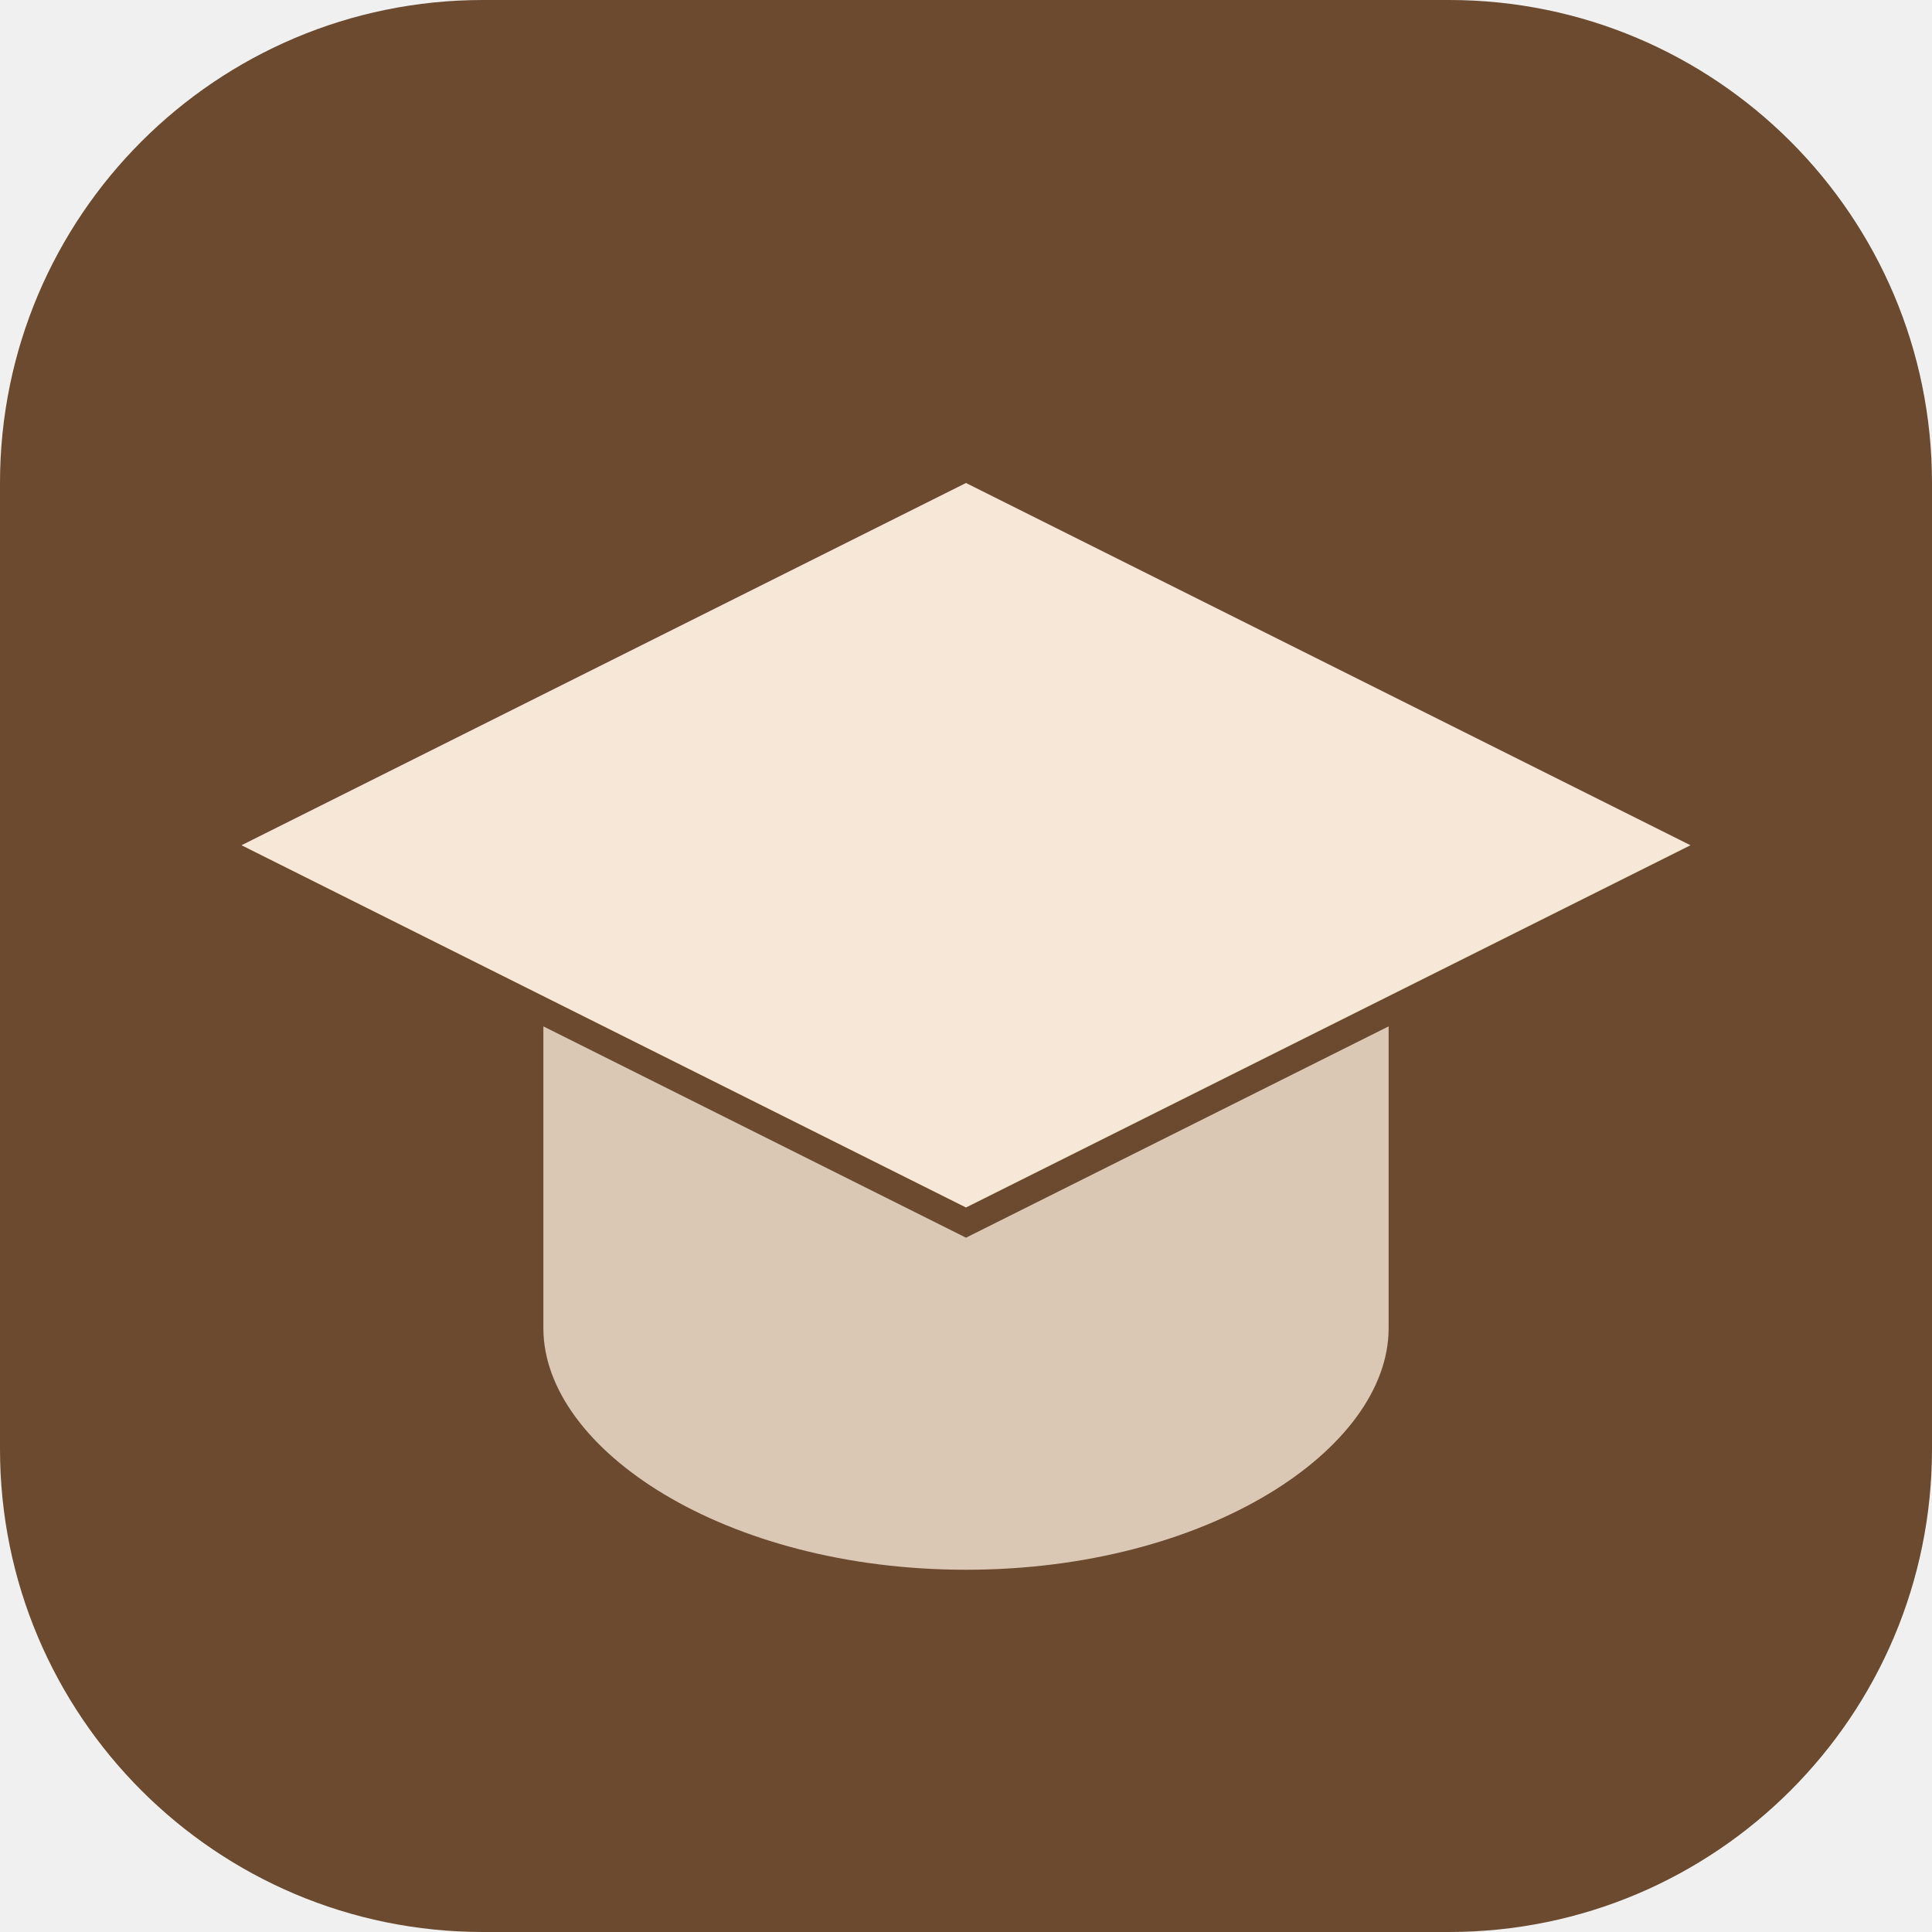
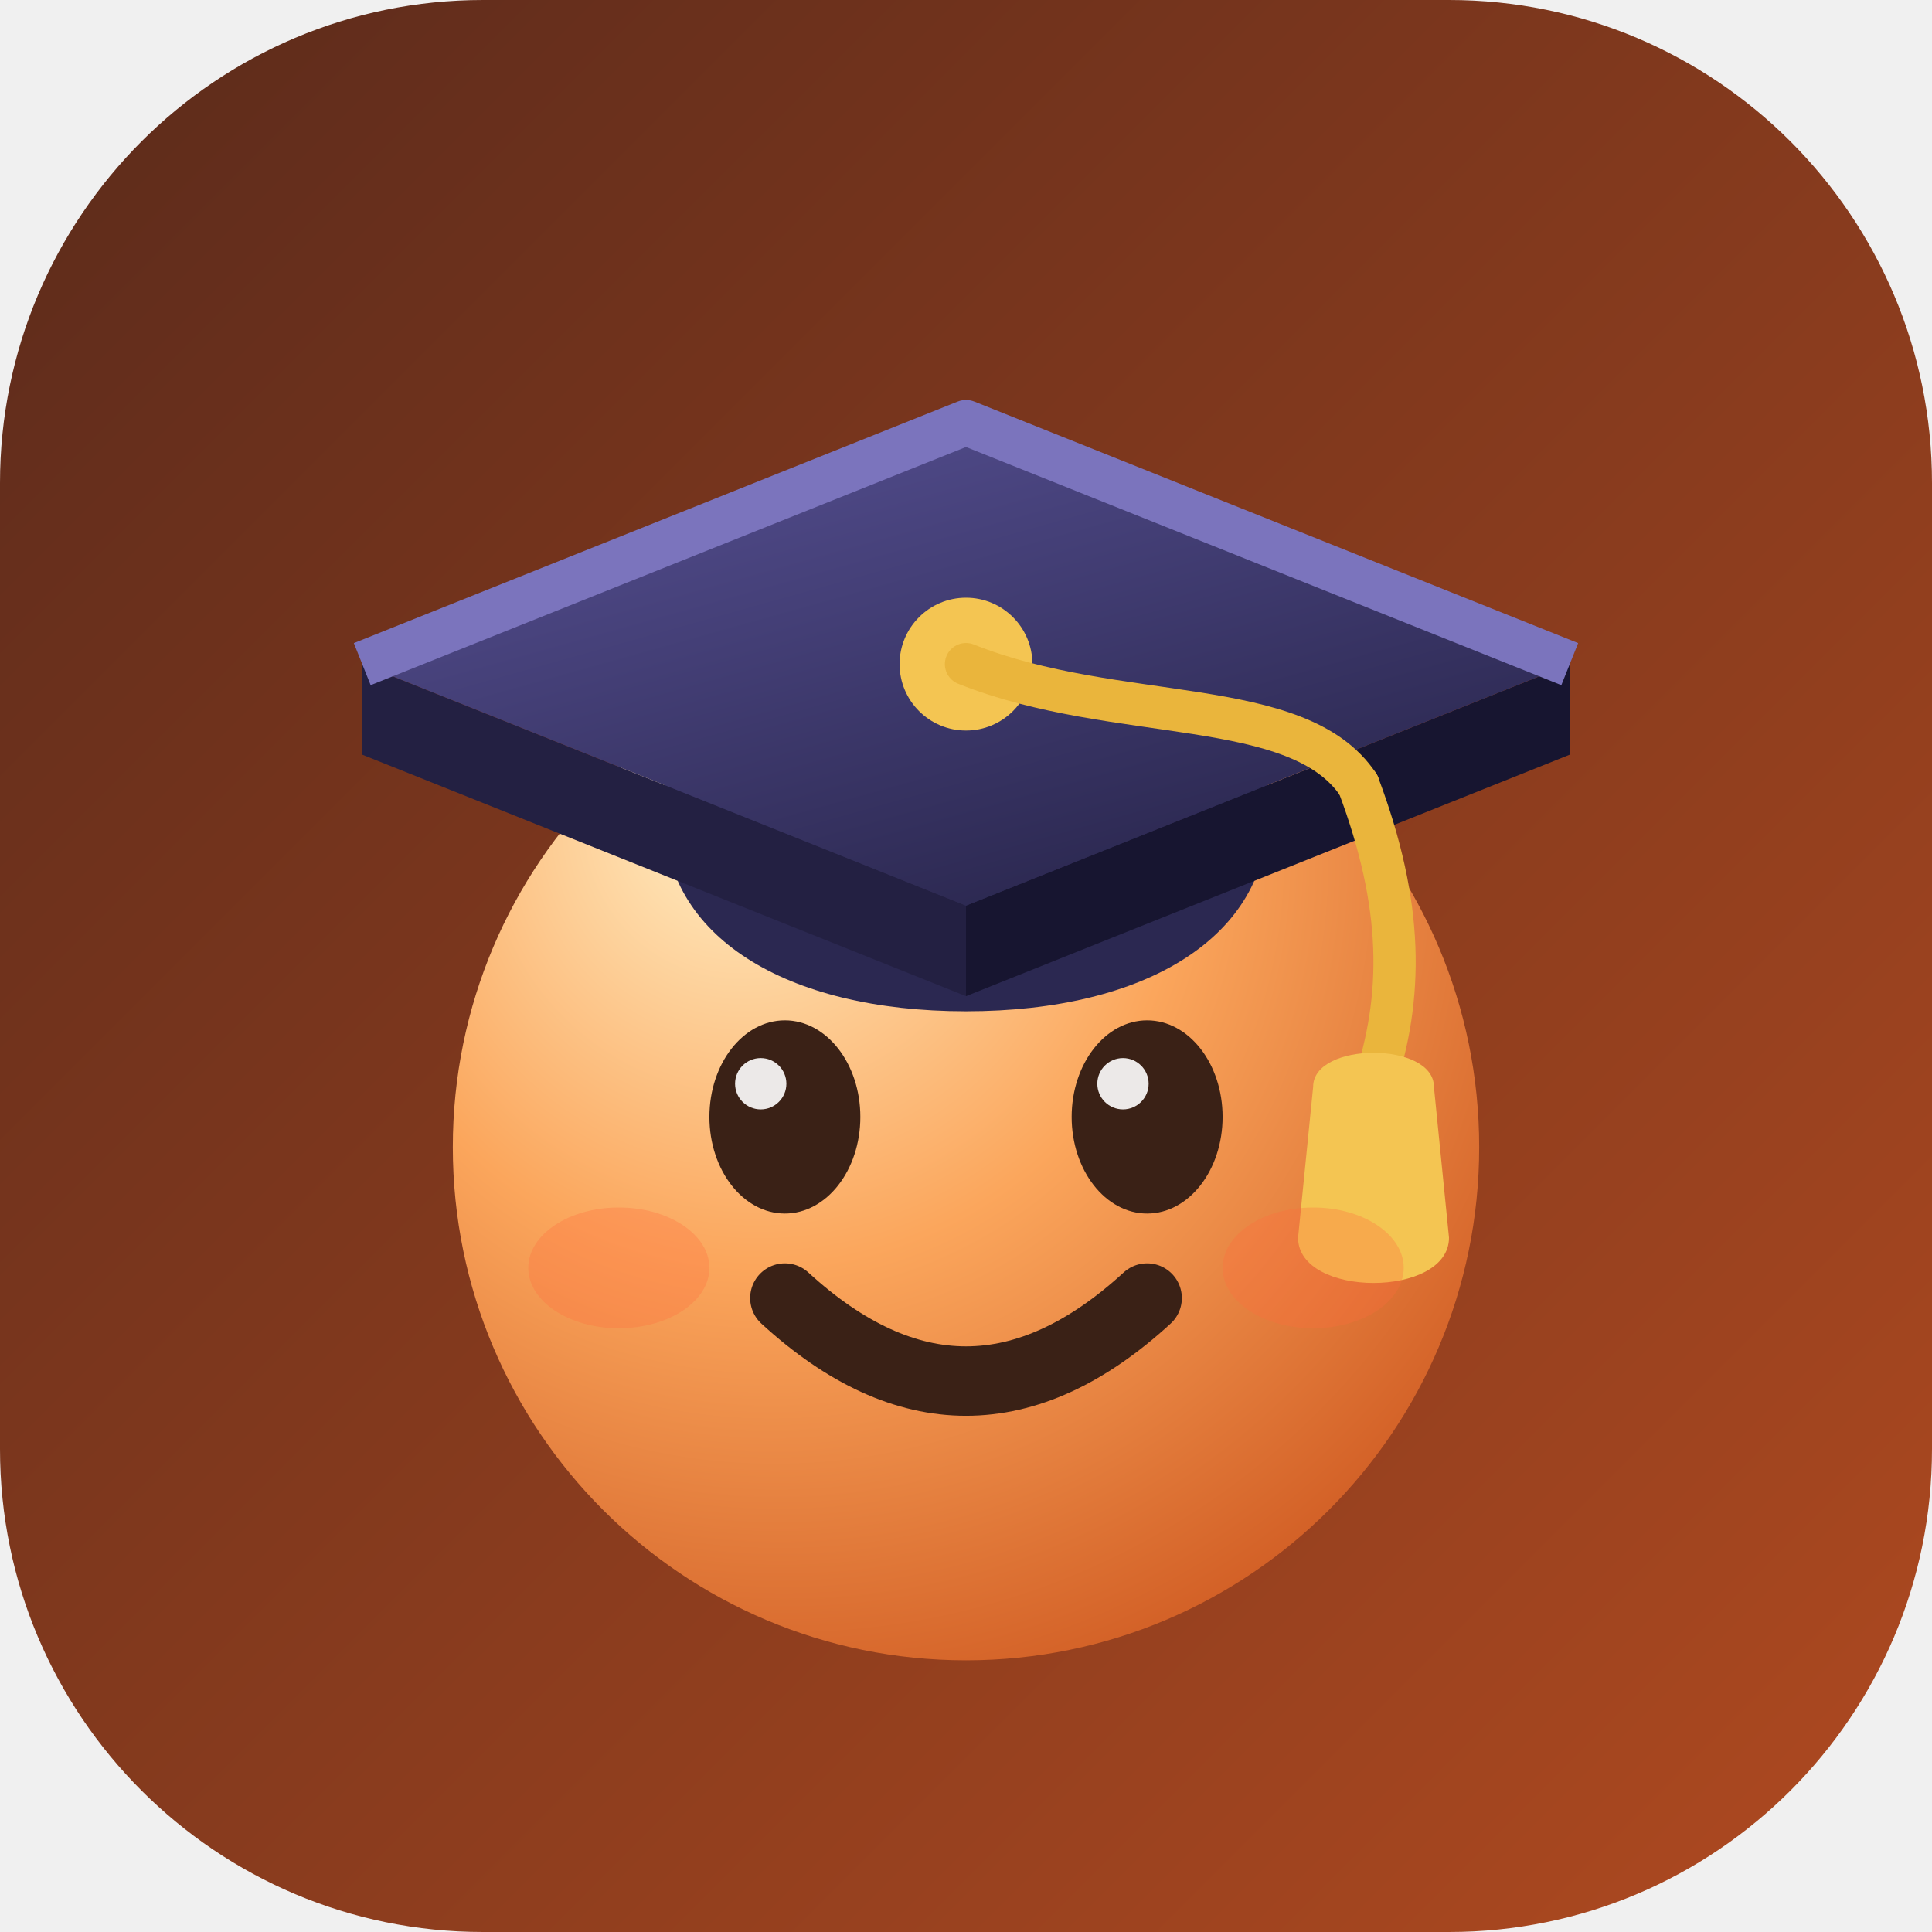
<svg xmlns="http://www.w3.org/2000/svg" viewBox="0 0 64 64" role="img" aria-label="Цифровой деканат">
-   <rect width="64" height="64" rx="16" fill="#6b4a2f" />
-   <path d="M32 16 8 28l24 12 24-12-24-12Z" fill="#f6e7d7" />
-   <path d="M18 34v10c0 4 6 8 14 8s14-4 14-8V34l-14 7-14-7Z" fill="#f6e7d7" opacity=".8" />
+   <defs>
+     <linearGradient id="bg" x1="0" y1="0" x2="1" y2="1">
+       <stop offset="0" stop-color="#5a2a1b" />
+       <stop offset="1" stop-color="#b04a20" />
+     </linearGradient>
+     <radialGradient id="face" cx="0.34" cy="0.26" r="0.9" fx="0.27" fy="0.17">
+       <stop offset="0" stop-color="#ffefc6" />
+       <stop offset="0.45" stop-color="#fba65c" />
+       <stop offset="1" stop-color="#c94f19" />
+     </radialGradient>
+     <linearGradient id="cap" x1="0.15" y1="0" x2="0.85" y2="1">
+       <stop offset="0" stop-color="#565093" />
+       <stop offset="1" stop-color="#252246" />
+     </linearGradient>
+   </defs>
+   <rect width="64" height="64" rx="16" fill="url(#bg)" />
+   <circle cx="32" cy="38" r="17" fill="url(#face)" />
+   <path d="M22 20 L42 20 L42 27 C42 31 38 33.5 32 33.5 C26 33.5 22 31 22 27 Z" fill="#2b2851" />
+   <path d="M12 22 L32 30 L32 33 L12 25 Z" fill="#232042" />
+   <path d="M52 22 L32 30 L32 33 L52 25 Z" fill="#171530" />
+   <path d="M12 22 L32 14 L52 22 L32 30 Z" fill="url(#cap)" />
+   <path d="M12 22 L32 14 L52 22" fill="none" stroke="#7b74bd" stroke-width="1.5" stroke-linejoin="round" />
+   <circle cx="32" cy="22" r="2.2" fill="#f4c552" />
+   <path d="M32 22 C37 24 43 23 45 26" fill="none" stroke="#eab53c" stroke-width="1.4" stroke-linecap="round" />
+   <path d="M45 26 C46.5 30 46.5 33 45.5 36" fill="none" stroke="#eab53c" stroke-width="1.4" stroke-linecap="round" />
+   <path d="M43.5 36 C43.5 34.5 47.5 34.5 47.5 36 L48 41 C48 43 43 43 43 41 Z" fill="#f4c552" />
+   <ellipse cx="26" cy="37" rx="2.5" ry="3.2" fill="#3a2116" />
+   <ellipse cx="38" cy="37" rx="2.5" ry="3.2" fill="#3a2116" />
+   <circle cx="25.2" cy="35.9" r="0.85" fill="#fff" opacity=".9" />
+   <circle cx="37.2" cy="35.9" r="0.85" fill="#fff" opacity=".9" />
+   <path d="M26 43 Q32 48.5 38 43" fill="none" stroke="#3a2116" stroke-width="2.3" stroke-linecap="round" />
+   <ellipse cx="20.5" cy="42" rx="3" ry="2" fill="#ff6a3d" opacity=".3" />
+   <ellipse cx="43.5" cy="42" rx="3" ry="2" fill="#ff6a3d" opacity=".3" />
</svg>
